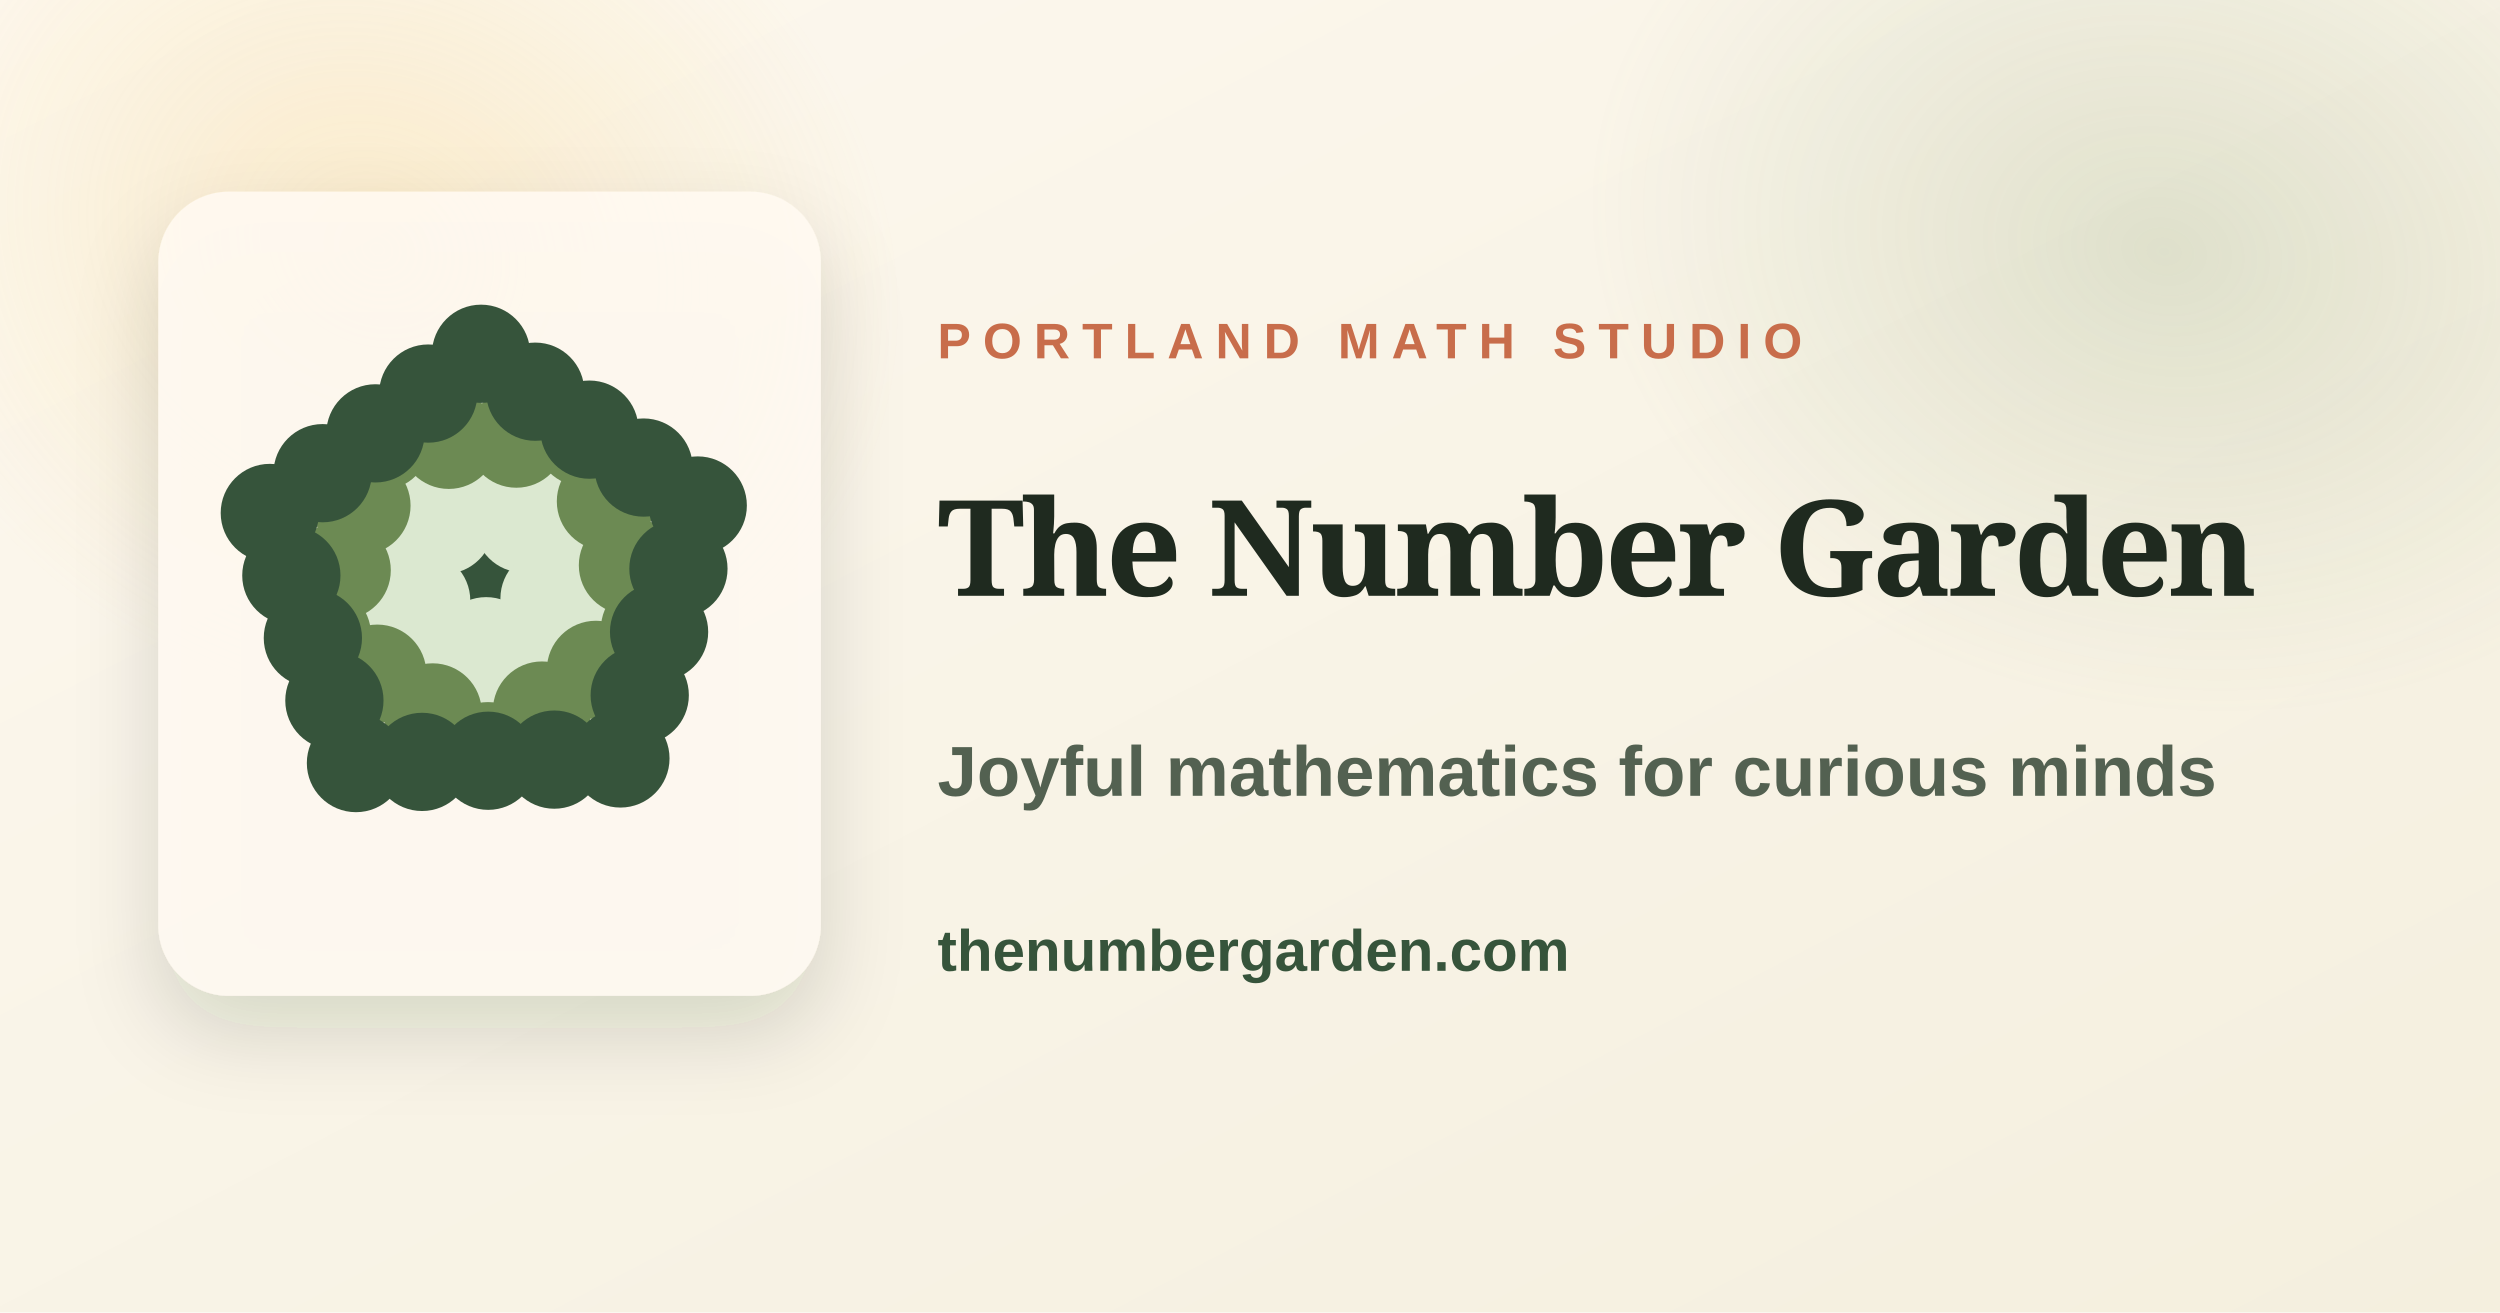
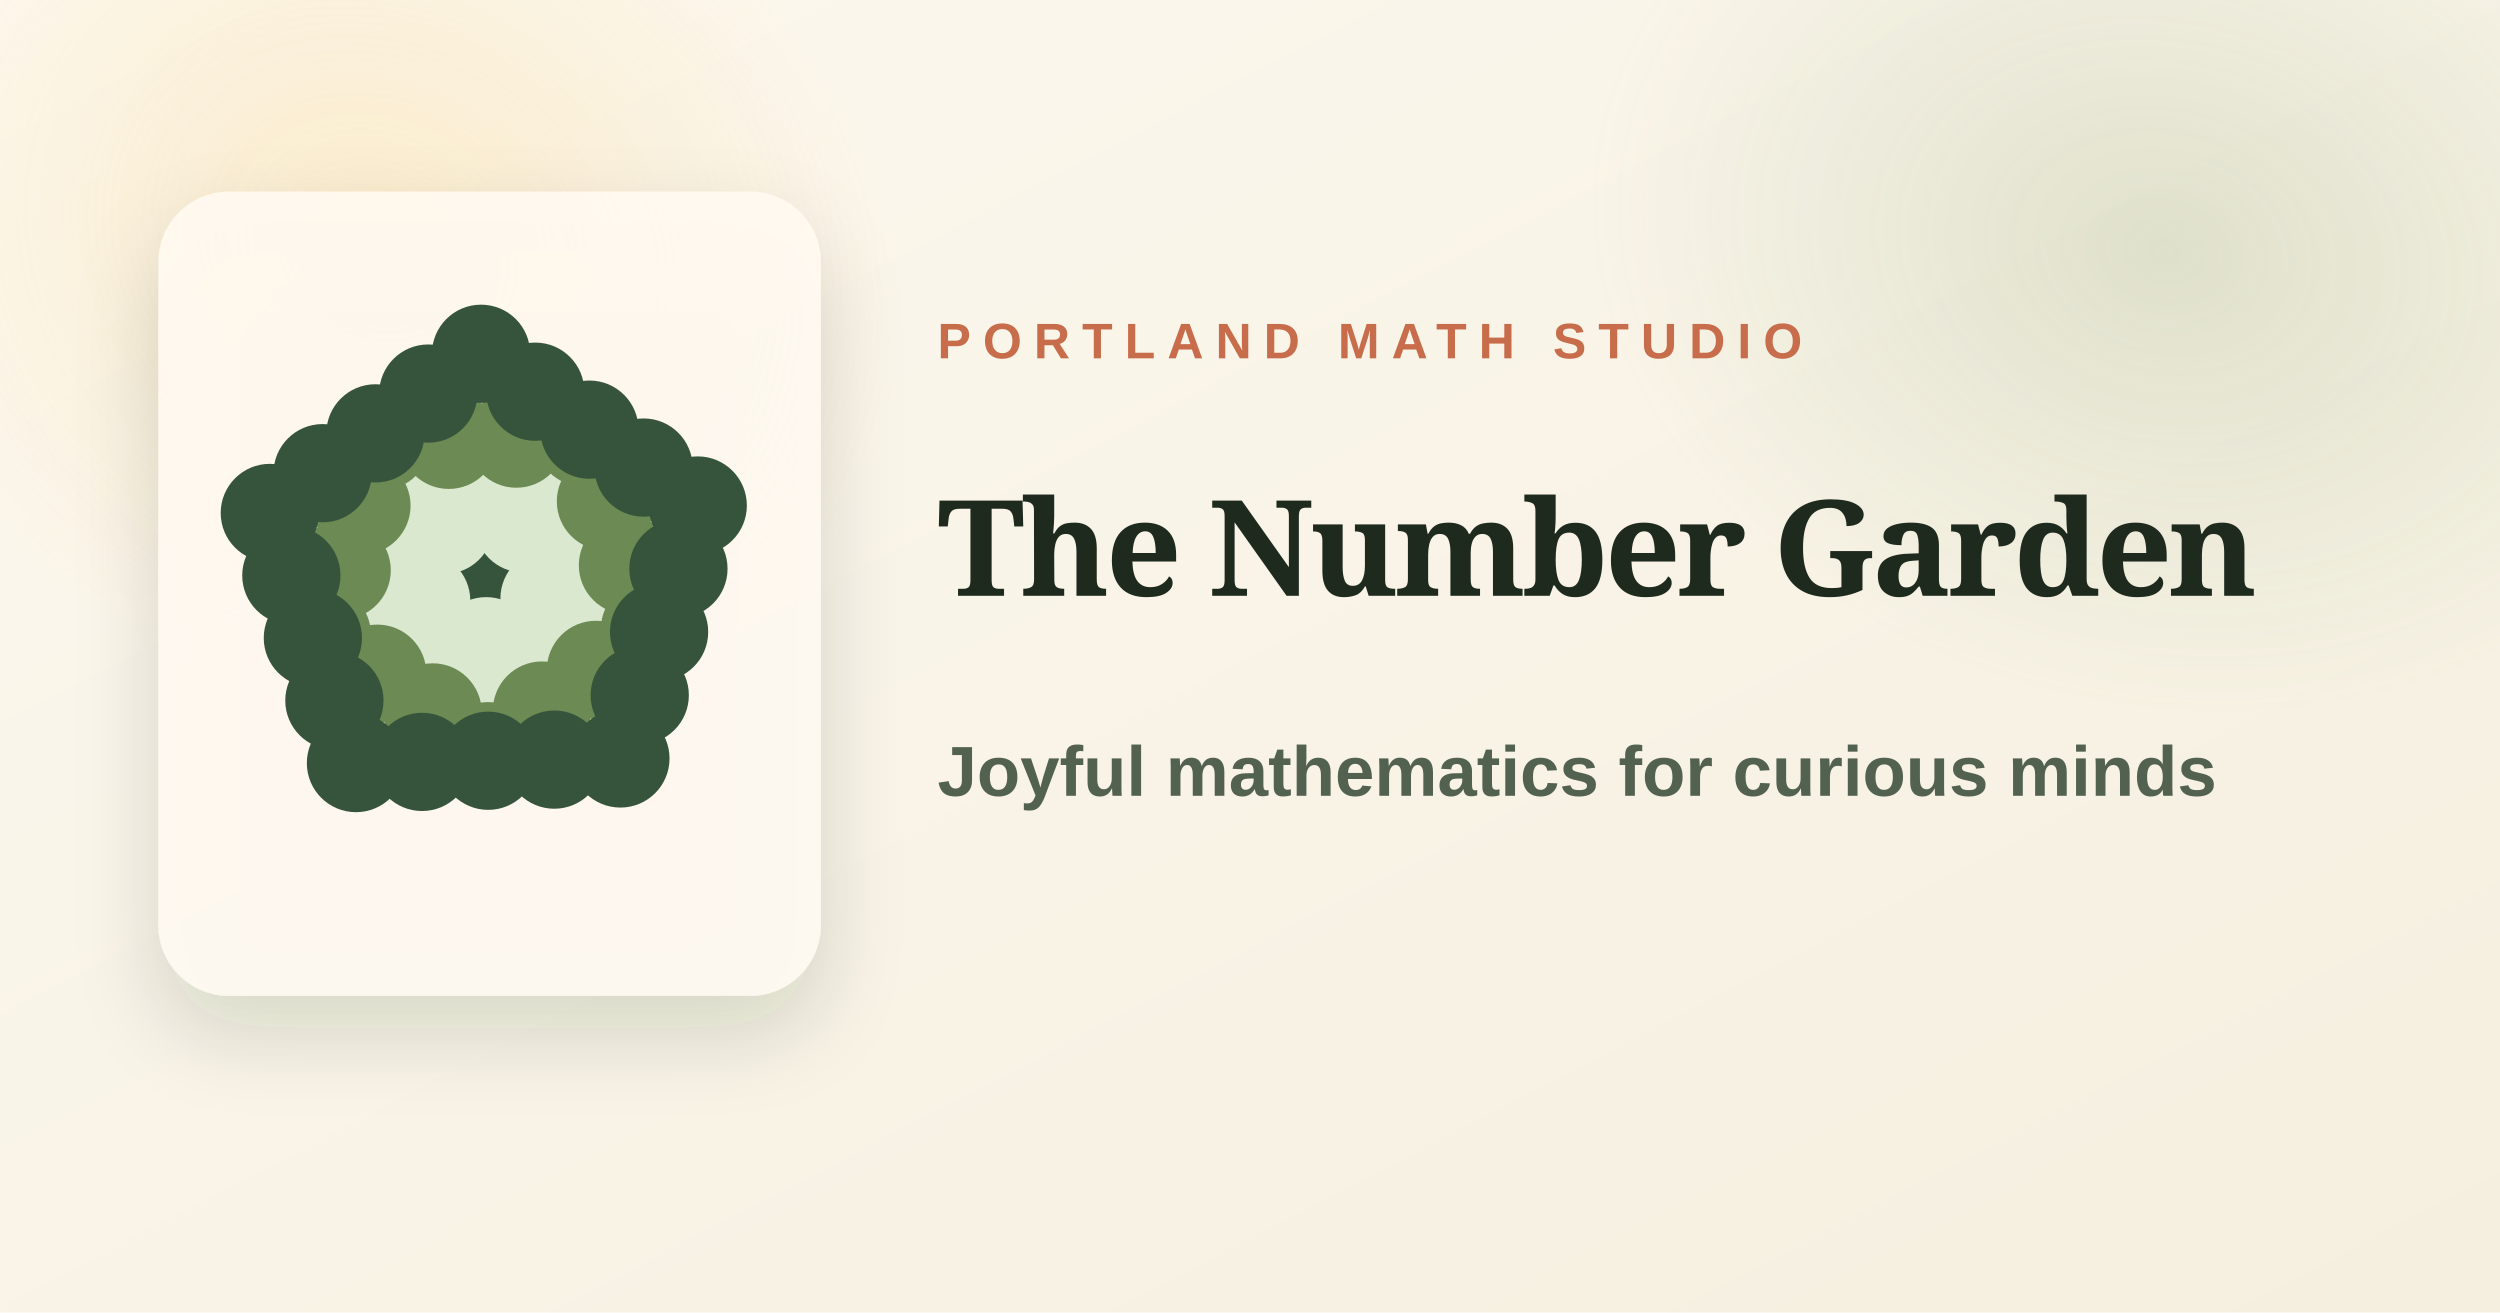
<svg xmlns="http://www.w3.org/2000/svg" width="1200" height="630" viewBox="0 0 1200 630" role="img" aria-labelledby="title desc">
  <defs>
    <linearGradient id="paper" x1="0" y1="0" x2="1" y2="1">
      <stop offset="0%" stop-color="#FDF8EF" />
      <stop offset="100%" stop-color="#F4EFDE" />
    </linearGradient>
    <radialGradient id="glowA" cx="0" cy="0" r="1" gradientUnits="userSpaceOnUse" gradientTransform="translate(180 120) rotate(27) scale(260 220)">
      <stop offset="0%" stop-color="#F4C96B" stop-opacity="0.26" />
      <stop offset="100%" stop-color="#F4C96B" stop-opacity="0" />
    </radialGradient>
    <radialGradient id="glowB" cx="0" cy="0" r="1" gradientUnits="userSpaceOnUse" gradientTransform="translate(1040 120) rotate(12) scale(280 220)">
      <stop offset="0%" stop-color="#6C8A53" stop-opacity="0.18" />
      <stop offset="100%" stop-color="#6C8A53" stop-opacity="0" />
    </radialGradient>
    <filter id="shadow" x="-20%" y="-20%" width="140%" height="140%">
      <feDropShadow dx="0" dy="18" stdDeviation="20" flood-color="#1F2A1F" flood-opacity="0.16" />
    </filter>
  </defs>
  <rect width="1200" height="630" fill="url(#paper)" />
  <rect width="1200" height="630" fill="url(#glowA)" />
  <rect width="1200" height="630" fill="url(#glowB)" />
  <g filter="url(#shadow)">
    <rect x="76" y="92" width="318" height="386" rx="34" fill="#FFFAF2" fill-opacity="0.9" />
  </g>
  <g transform="translate(-228 -183) scale(1.8)">
    <polygon points="266.32,241.26 273.21,261.26 256.31,274.00 238.98,261.86 245.17,241.62" fill="none" stroke="#DBE8D0" stroke-width="1.5" stroke-linejoin="round" opacity="0.9" />
    <polygon points="255.44,224.00 286.26,245.58 275.26,281.56 237.65,282.21 225.40,246.64" fill="none" stroke="#DBE8D0" stroke-width="1.5" stroke-linejoin="round" opacity="0.9" />
    <polygon points="228.32,219.26 282.38,218.32 299.99,269.45 256.80,301.99 212.51,270.98" fill="none" stroke="#DBE8D0" stroke-width="1.5" stroke-linejoin="round" opacity="0.9" />
    <polygon points="198.62,238.46 254.95,196.01 312.73,236.47 292.11,303.92 221.59,305.15" fill="none" stroke="#DBE8D0" stroke-width="1.5" stroke-linejoin="round" opacity="0.9" />
    <circle cx="256.00" cy="256.00" r="13.10" fill="#36543B" />
    <circle cx="266.32" cy="241.26" r="13.10" fill="#DBE8D0" />
    <circle cx="273.21" cy="261.26" r="13.10" fill="#DBE8D0" />
    <circle cx="256.31" cy="274.00" r="13.10" fill="#DBE8D0" />
    <circle cx="238.98" cy="261.86" r="13.10" fill="#DBE8D0" />
    <circle cx="245.17" cy="241.62" r="13.10" fill="#DBE8D0" />
    <circle cx="255.44" cy="224.00" r="13.10" fill="#DBE8D0" />
    <circle cx="270.85" cy="234.79" r="13.10" fill="#DBE8D0" />
    <circle cx="286.26" cy="245.58" r="13.10" fill="#DBE8D0" />
    <circle cx="280.76" cy="263.57" r="13.10" fill="#DBE8D0" />
    <circle cx="275.26" cy="281.56" r="13.10" fill="#DBE8D0" />
    <circle cx="256.45" cy="281.88" r="13.10" fill="#DBE8D0" />
    <circle cx="237.65" cy="282.21" r="13.10" fill="#DBE8D0" />
    <circle cx="231.52" cy="264.43" r="13.10" fill="#DBE8D0" />
    <circle cx="225.40" cy="246.64" r="13.10" fill="#DBE8D0" />
    <circle cx="240.42" cy="235.32" r="13.10" fill="#DBE8D0" />
    <circle cx="228.32" cy="219.26" r="13.10" fill="#6C8A53" />
    <circle cx="246.34" cy="218.95" r="13.10" fill="#6C8A53" />
    <circle cx="264.36" cy="218.63" r="13.10" fill="#6C8A53" />
    <circle cx="282.38" cy="218.32" r="13.10" fill="#6C8A53" />
    <circle cx="288.25" cy="235.36" r="13.10" fill="#6C8A53" />
    <circle cx="294.12" cy="252.41" r="13.10" fill="#6C8A53" />
    <circle cx="299.99" cy="269.45" r="13.10" fill="#6C8A53" />
    <circle cx="285.59" cy="280.30" r="13.10" fill="#6C8A53" />
    <circle cx="271.20" cy="291.15" r="13.10" fill="#6C8A53" />
    <circle cx="256.80" cy="301.99" r="13.10" fill="#6C8A53" />
    <circle cx="242.04" cy="291.65" r="13.10" fill="#6C8A53" />
    <circle cx="227.27" cy="281.32" r="13.10" fill="#6C8A53" />
    <circle cx="212.51" cy="270.98" r="13.10" fill="#6C8A53" />
    <circle cx="217.78" cy="253.74" r="13.10" fill="#6C8A53" />
    <circle cx="223.05" cy="236.50" r="13.10" fill="#6C8A53" />
    <circle cx="198.62" cy="238.46" r="13.10" fill="#36543B" />
    <circle cx="212.70" cy="227.85" r="13.10" fill="#36543B" />
    <circle cx="226.79" cy="217.23" r="13.10" fill="#36543B" />
    <circle cx="240.87" cy="206.62" r="13.10" fill="#36543B" />
    <circle cx="254.95" cy="196.01" r="13.10" fill="#36543B" />
    <circle cx="269.40" cy="206.12" r="13.10" fill="#36543B" />
    <circle cx="283.84" cy="216.24" r="13.10" fill="#36543B" />
    <circle cx="298.29" cy="226.35" r="13.10" fill="#36543B" />
    <circle cx="312.73" cy="236.47" r="13.10" fill="#36543B" />
    <circle cx="307.58" cy="253.33" r="13.10" fill="#36543B" />
    <circle cx="302.42" cy="270.19" r="13.10" fill="#36543B" />
    <circle cx="297.26" cy="287.06" r="13.10" fill="#36543B" />
    <circle cx="292.11" cy="303.92" r="13.10" fill="#36543B" />
    <circle cx="274.48" cy="304.23" r="13.10" fill="#36543B" />
    <circle cx="256.85" cy="304.53" r="13.10" fill="#36543B" />
    <circle cx="239.22" cy="304.84" r="13.10" fill="#36543B" />
    <circle cx="221.59" cy="305.15" r="13.10" fill="#36543B" />
    <circle cx="215.84" cy="288.48" r="13.10" fill="#36543B" />
    <circle cx="210.10" cy="271.80" r="13.10" fill="#36543B" />
    <circle cx="204.36" cy="255.13" r="13.10" fill="#36543B" />
  </g>
  <text x="450" y="172" fill="#C86D4B" font-family="Avenir Next, Manrope, Arial, sans-serif" font-size="24" font-weight="800" letter-spacing="5.8">PORTLAND MATH STUDIO</text>
  <text x="450" y="286" fill="#1F2A1F" font-family="Fraunces, Georgia, serif" font-size="64" font-weight="600" letter-spacing="-1.9">The Number Garden</text>
  <text x="450" y="382" fill="#536151" font-family="Avenir Next, Manrope, Arial, sans-serif" font-size="34" font-weight="600">Joyful mathematics for curious minds</text>
-   <text x="450" y="466" fill="#36543B" font-family="Avenir Next, Manrope, Arial, sans-serif" font-size="28" font-weight="700">thenumbergarden.com</text>
</svg>
